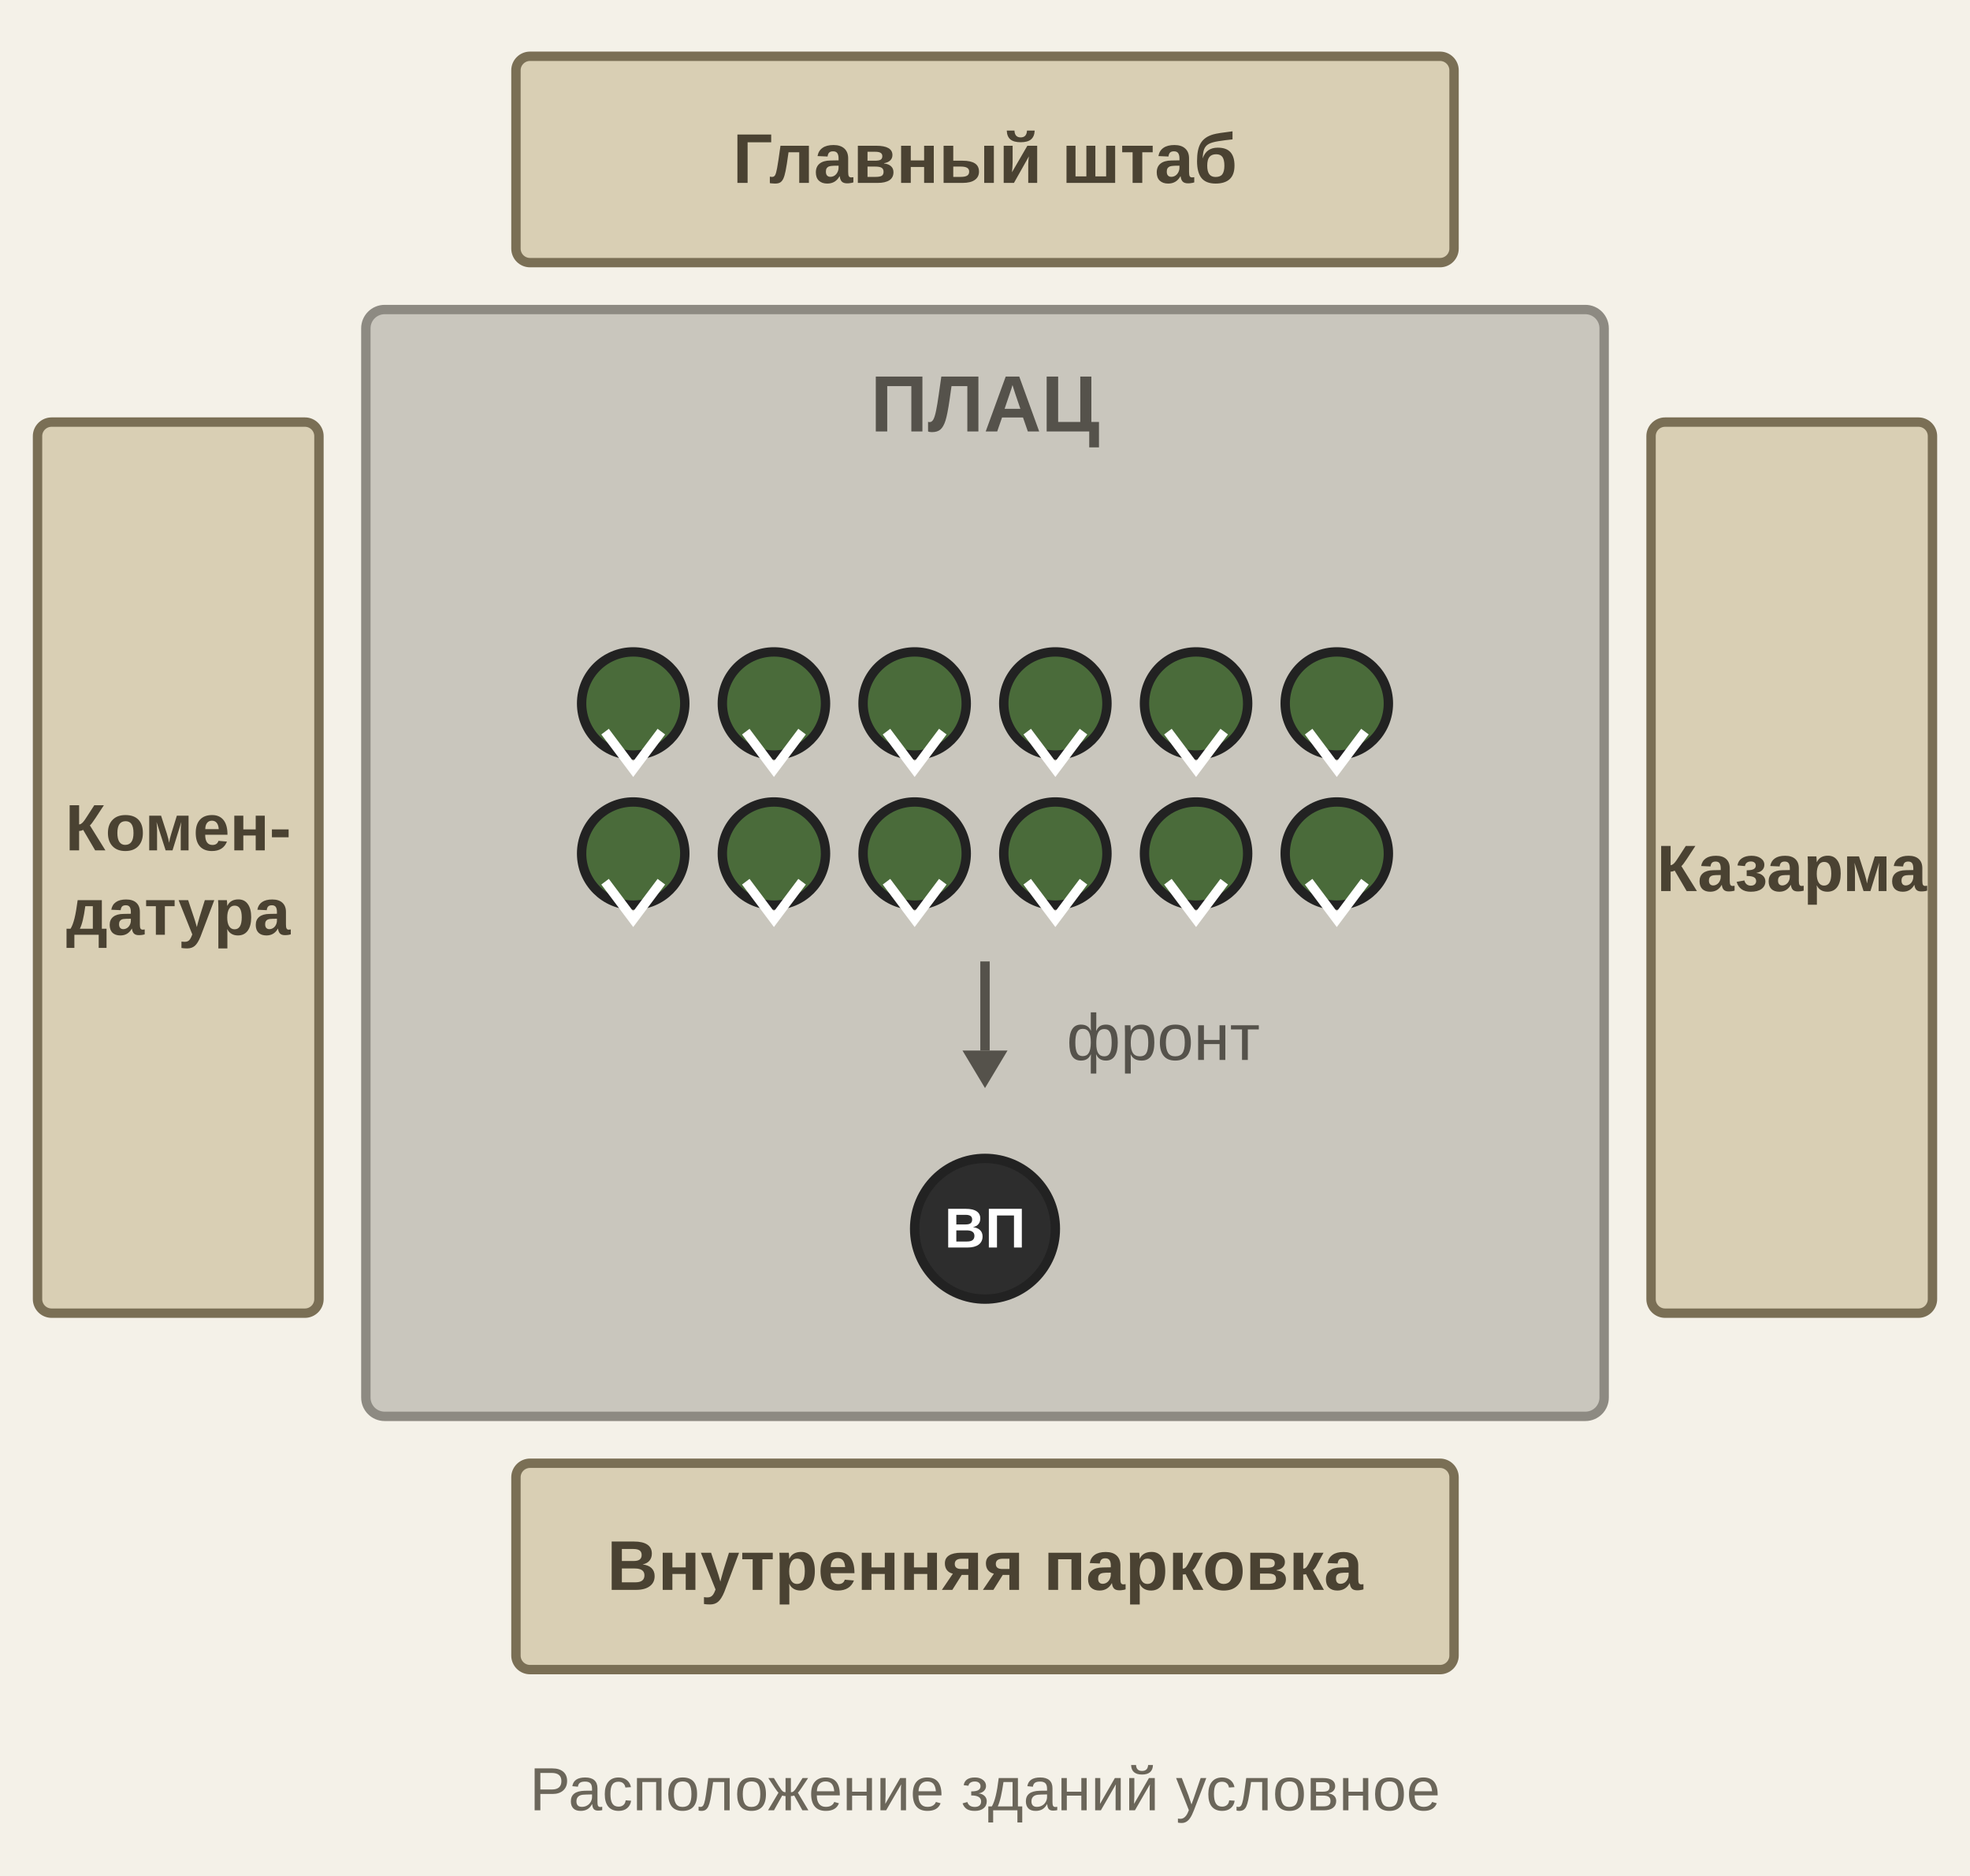
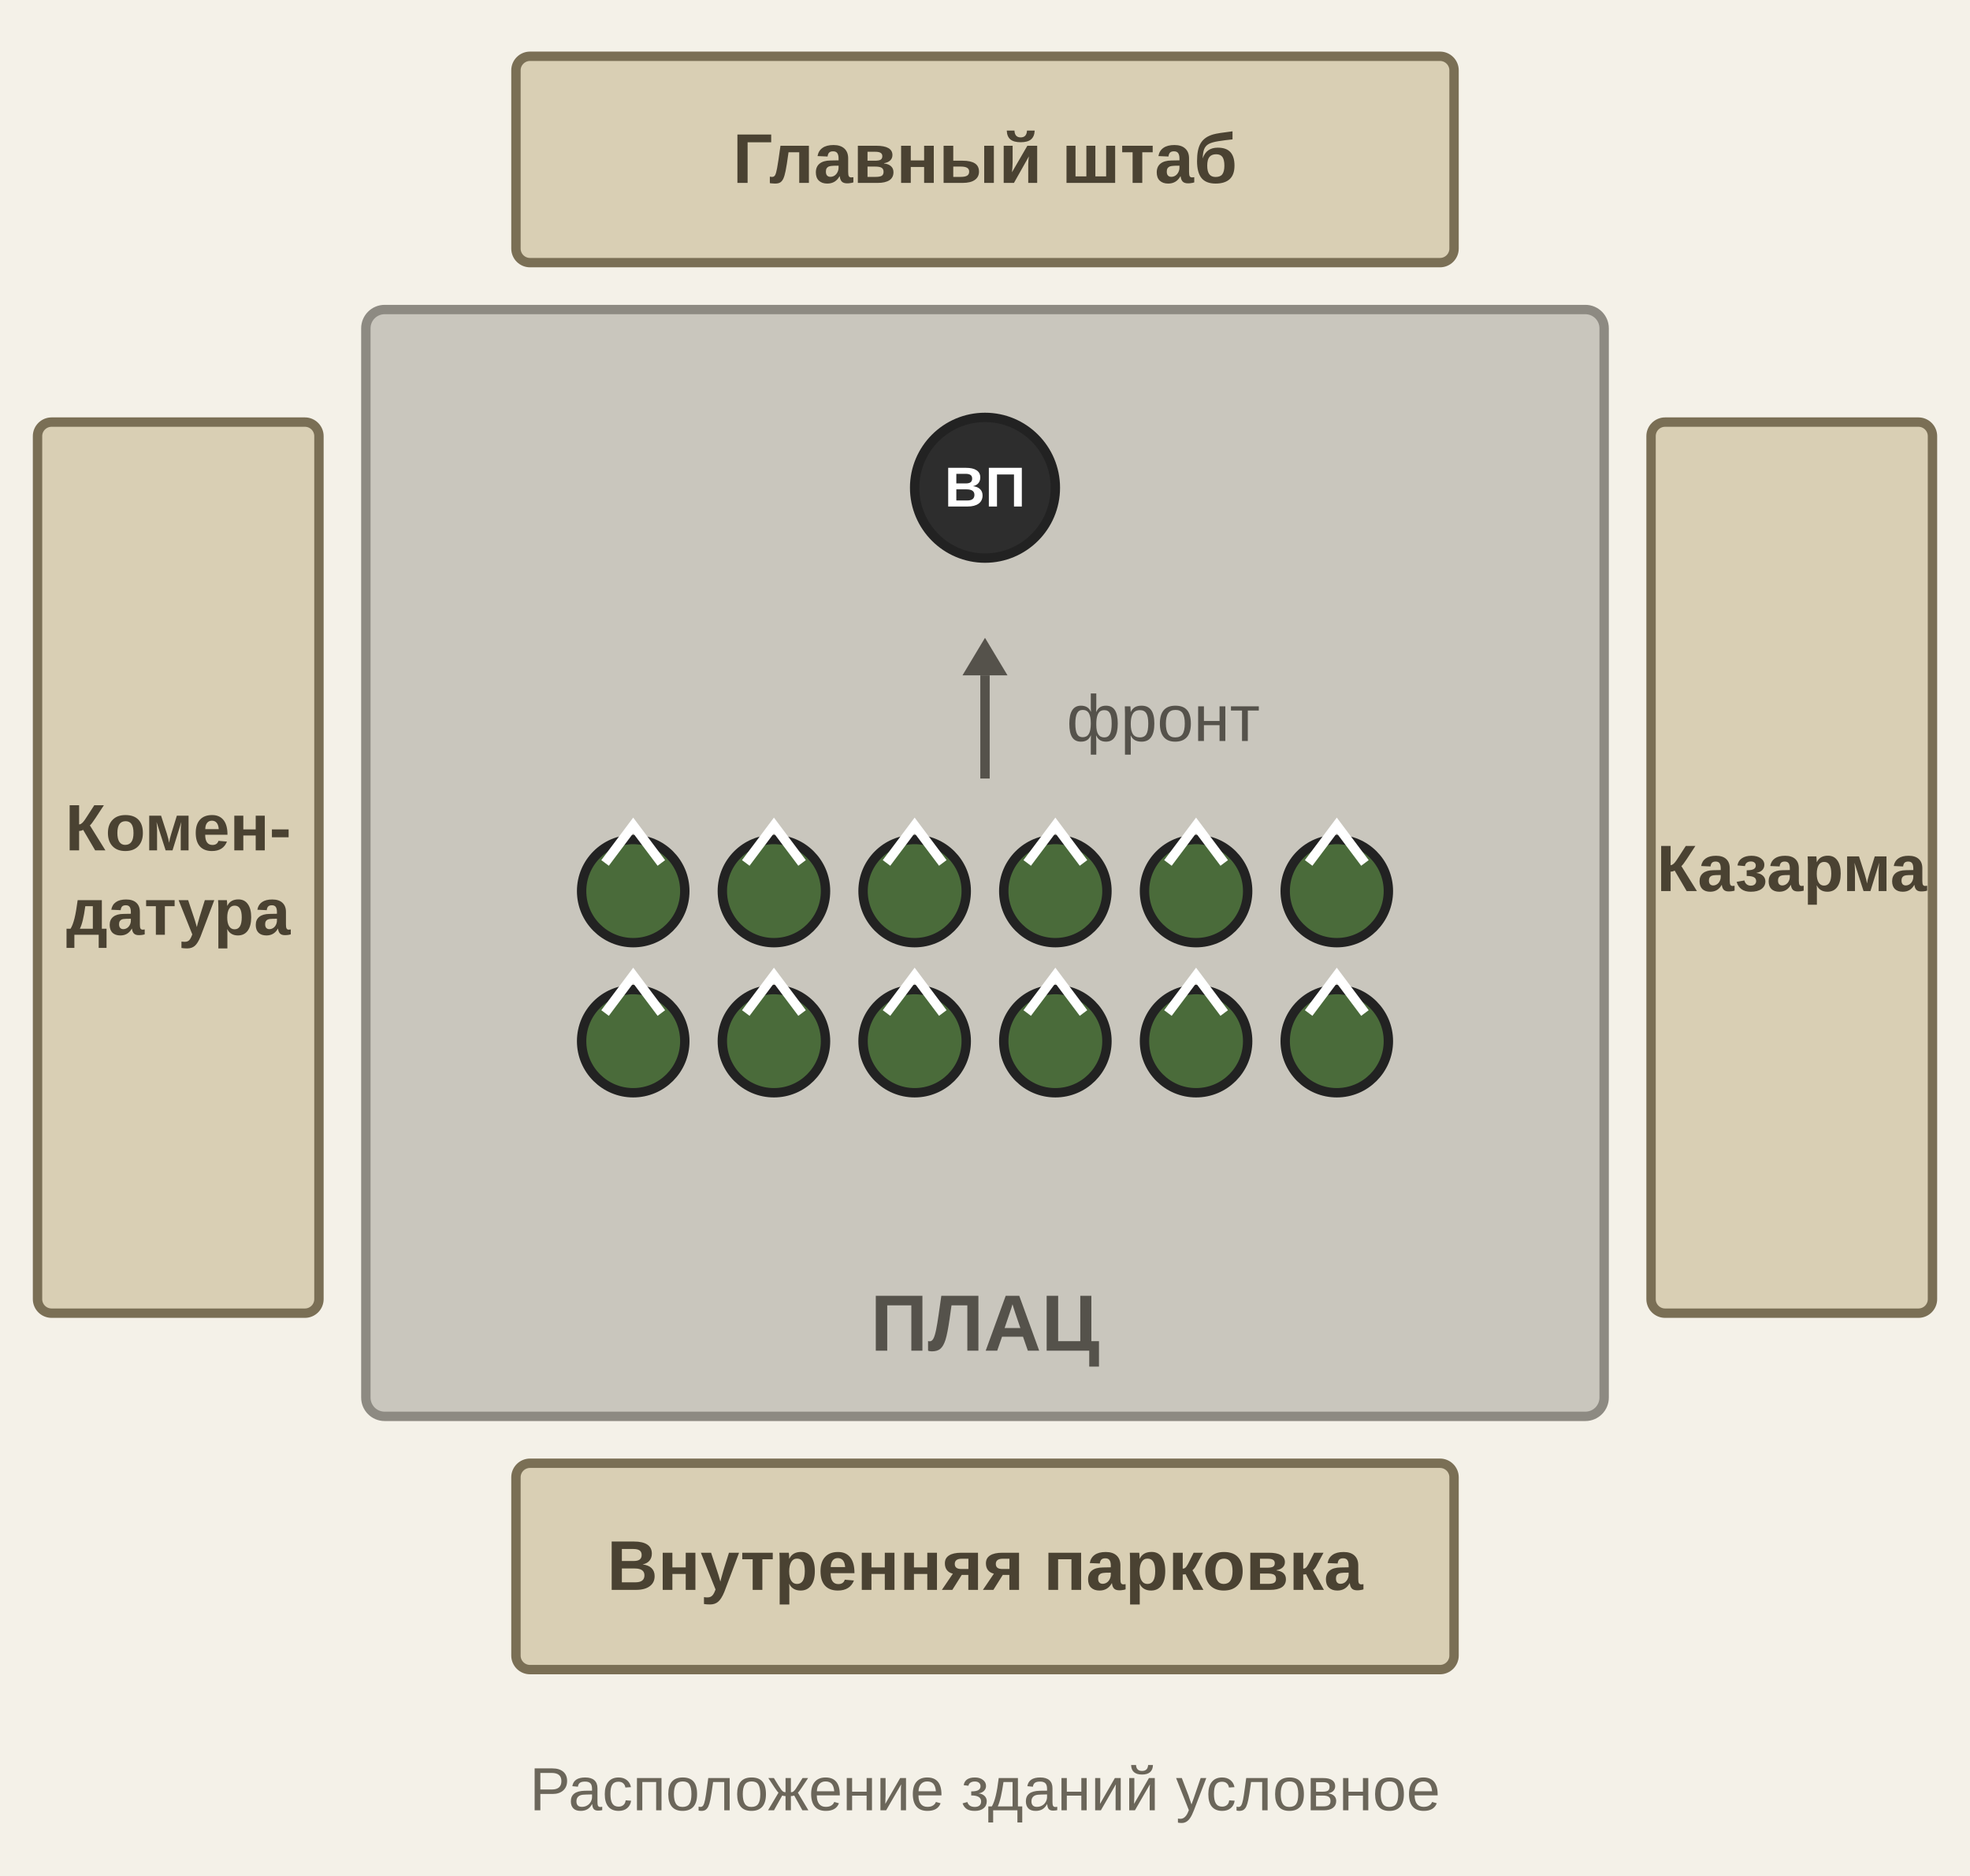
<svg xmlns="http://www.w3.org/2000/svg" viewBox="0 0 420 400" width="420" height="400">
  <rect x="0" y="0" width="420" height="400" fill="#f4f1e8" />
  <rect x="110" y="12" width="200" height="44" rx="3" fill="#d9cfb4" stroke="#7a6f55" stroke-width="2" />
  <text x="210.0" y="39.0" font-family="Arial, sans-serif" font-size="15" text-anchor="middle" fill="#4a4232" font-weight="bold">Главный штаб</text>
  <rect x="110" y="312" width="200" height="44" rx="3" fill="#d9cfb4" stroke="#7a6f55" stroke-width="2" />
  <text x="210.0" y="339.0" font-family="Arial, sans-serif" font-size="15" text-anchor="middle" fill="#4a4232" font-weight="bold">Внутренняя парковка</text>
  <rect x="8" y="90" width="60" height="190" rx="3" fill="#d9cfb4" stroke="#7a6f55" stroke-width="2" />
  <text x="38.0" y="181.32" font-family="Arial, sans-serif" font-size="14" text-anchor="middle" fill="#4a4232" font-weight="bold">Комен-</text>
  <text x="38.0" y="199.32" font-family="Arial, sans-serif" font-size="14" text-anchor="middle" fill="#4a4232" font-weight="bold">датура</text>
  <rect x="352" y="90" width="60" height="190" rx="3" fill="#d9cfb4" stroke="#7a6f55" stroke-width="2" />
  <text x="382.0" y="190.0" font-family="Arial, sans-serif" font-size="14" text-anchor="middle" fill="#4a4232" font-weight="bold">Казарма</text>
  <rect x="78" y="66" width="264" height="236" rx="4" fill="#c9c6bd" stroke="#8d8a82" stroke-width="2" />
-   <text x="210" y="92" font-family="Arial, sans-serif" font-size="17" text-anchor="middle" fill="#55524b" font-weight="bold">ПЛАЦ</text>
-   <g transform="translate(135 150) rotate(180)">
+   <text x="210" y="288" font-family="Arial, sans-serif" font-size="17" text-anchor="middle" fill="#55524b" font-weight="bold">ПЛАЦ</text>
+   <circle cx="210" cy="104" r="15" fill="#2d2d2d" stroke="#222" stroke-width="2" />
+   <text x="210" y="108" font-family="Arial, sans-serif" font-size="12" text-anchor="middle" fill="#fff" font-weight="bold">ВП</text>
+   <path d="M210 166 L210.0 144.0" stroke="#55524b" stroke-width="2" fill="none" />
+   <path d="M210 136 L205.2 144.0 L214.8 144.0 Z" fill="#55524b" />
+   <text x="248" y="158" font-family="Arial, sans-serif" font-size="14" text-anchor="middle" fill="#55524b">фронт</text>
+   <g transform="translate(135 190) rotate(0)">
    <circle cx="0" cy="0" r="11" fill="#4a6b3a" stroke="#222" stroke-width="2" />
    <path d="M-6 -6 L0 -14 L6 -6" stroke="#fff" stroke-width="2" fill="none" />
  </g>
-   <g transform="translate(165 150) rotate(180)">
+   <g transform="translate(165 190) rotate(0)">
    <circle cx="0" cy="0" r="11" fill="#4a6b3a" stroke="#222" stroke-width="2" />
    <path d="M-6 -6 L0 -14 L6 -6" stroke="#fff" stroke-width="2" fill="none" />
  </g>
-   <g transform="translate(195 150) rotate(180)">
+   <g transform="translate(195 190) rotate(0)">
    <circle cx="0" cy="0" r="11" fill="#4a6b3a" stroke="#222" stroke-width="2" />
    <path d="M-6 -6 L0 -14 L6 -6" stroke="#fff" stroke-width="2" fill="none" />
  </g>
-   <g transform="translate(225 150) rotate(180)">
+   <g transform="translate(225 190) rotate(0)">
    <circle cx="0" cy="0" r="11" fill="#4a6b3a" stroke="#222" stroke-width="2" />
    <path d="M-6 -6 L0 -14 L6 -6" stroke="#fff" stroke-width="2" fill="none" />
  </g>
-   <g transform="translate(255 150) rotate(180)">
+   <g transform="translate(255 190) rotate(0)">
    <circle cx="0" cy="0" r="11" fill="#4a6b3a" stroke="#222" stroke-width="2" />
    <path d="M-6 -6 L0 -14 L6 -6" stroke="#fff" stroke-width="2" fill="none" />
  </g>
-   <g transform="translate(285 150) rotate(180)">
+   <g transform="translate(285 190) rotate(0)">
    <circle cx="0" cy="0" r="11" fill="#4a6b3a" stroke="#222" stroke-width="2" />
    <path d="M-6 -6 L0 -14 L6 -6" stroke="#fff" stroke-width="2" fill="none" />
  </g>
-   <g transform="translate(135 182) rotate(180)">
+   <g transform="translate(135 222) rotate(0)">
    <circle cx="0" cy="0" r="11" fill="#4a6b3a" stroke="#222" stroke-width="2" />
    <path d="M-6 -6 L0 -14 L6 -6" stroke="#fff" stroke-width="2" fill="none" />
  </g>
-   <g transform="translate(165 182) rotate(180)">
+   <g transform="translate(165 222) rotate(0)">
    <circle cx="0" cy="0" r="11" fill="#4a6b3a" stroke="#222" stroke-width="2" />
    <path d="M-6 -6 L0 -14 L6 -6" stroke="#fff" stroke-width="2" fill="none" />
  </g>
-   <g transform="translate(195 182) rotate(180)">
+   <g transform="translate(195 222) rotate(0)">
    <circle cx="0" cy="0" r="11" fill="#4a6b3a" stroke="#222" stroke-width="2" />
    <path d="M-6 -6 L0 -14 L6 -6" stroke="#fff" stroke-width="2" fill="none" />
  </g>
-   <g transform="translate(225 182) rotate(180)">
+   <g transform="translate(225 222) rotate(0)">
    <circle cx="0" cy="0" r="11" fill="#4a6b3a" stroke="#222" stroke-width="2" />
    <path d="M-6 -6 L0 -14 L6 -6" stroke="#fff" stroke-width="2" fill="none" />
  </g>
-   <g transform="translate(255 182) rotate(180)">
+   <g transform="translate(255 222) rotate(0)">
    <circle cx="0" cy="0" r="11" fill="#4a6b3a" stroke="#222" stroke-width="2" />
    <path d="M-6 -6 L0 -14 L6 -6" stroke="#fff" stroke-width="2" fill="none" />
  </g>
-   <g transform="translate(285 182) rotate(180)">
+   <g transform="translate(285 222) rotate(0)">
    <circle cx="0" cy="0" r="11" fill="#4a6b3a" stroke="#222" stroke-width="2" />
    <path d="M-6 -6 L0 -14 L6 -6" stroke="#fff" stroke-width="2" fill="none" />
  </g>
-   <path d="M210 205 L210.0 224.0" stroke="#55524b" stroke-width="2" fill="none" />
-   <path d="M210 232 L214.8 224.0 L205.2 224.0 Z" fill="#55524b" />
-   <text x="248" y="226" font-family="Arial, sans-serif" font-size="14" text-anchor="middle" fill="#55524b">фронт</text>
-   <circle cx="210" cy="262" r="15" fill="#2d2d2d" stroke="#222" stroke-width="2" />
-   <text x="210" y="266" font-family="Arial, sans-serif" font-size="12" text-anchor="middle" fill="#fff" font-weight="bold">ВП</text>
  <text x="210" y="386" font-family="Arial, sans-serif" font-size="13" text-anchor="middle" fill="#6b665a">Расположение зданий условное</text>
</svg>
